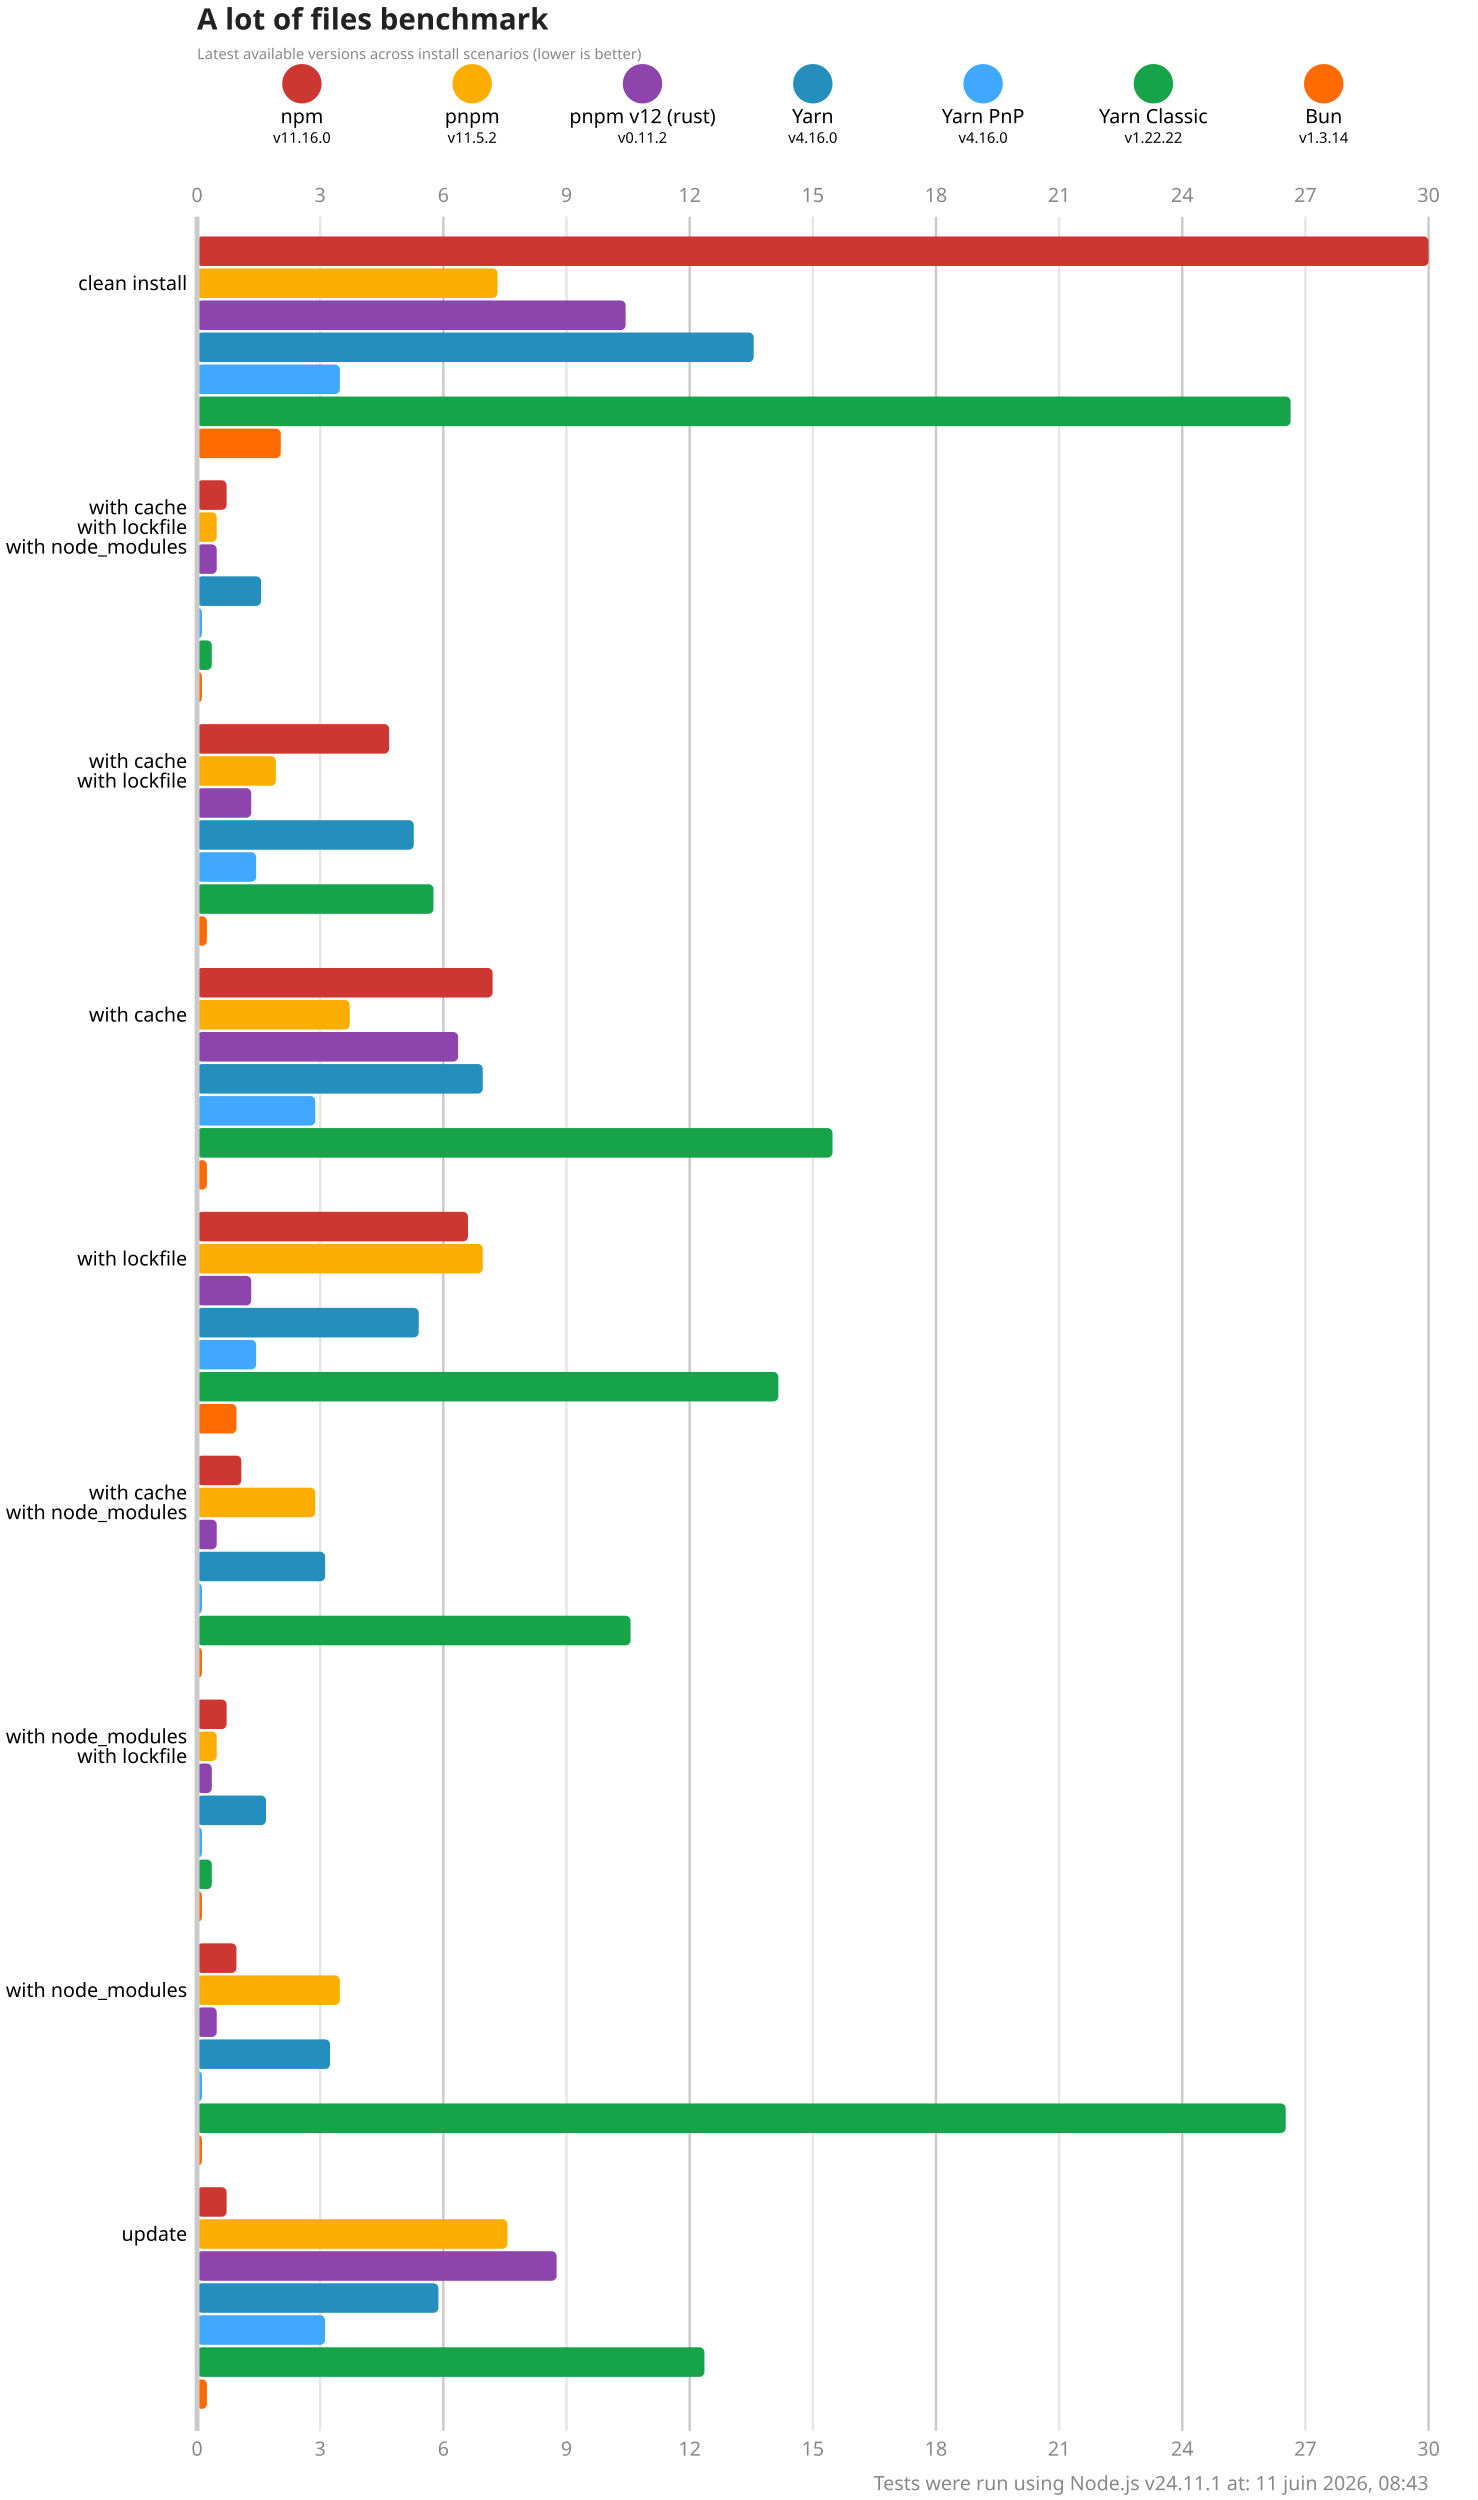
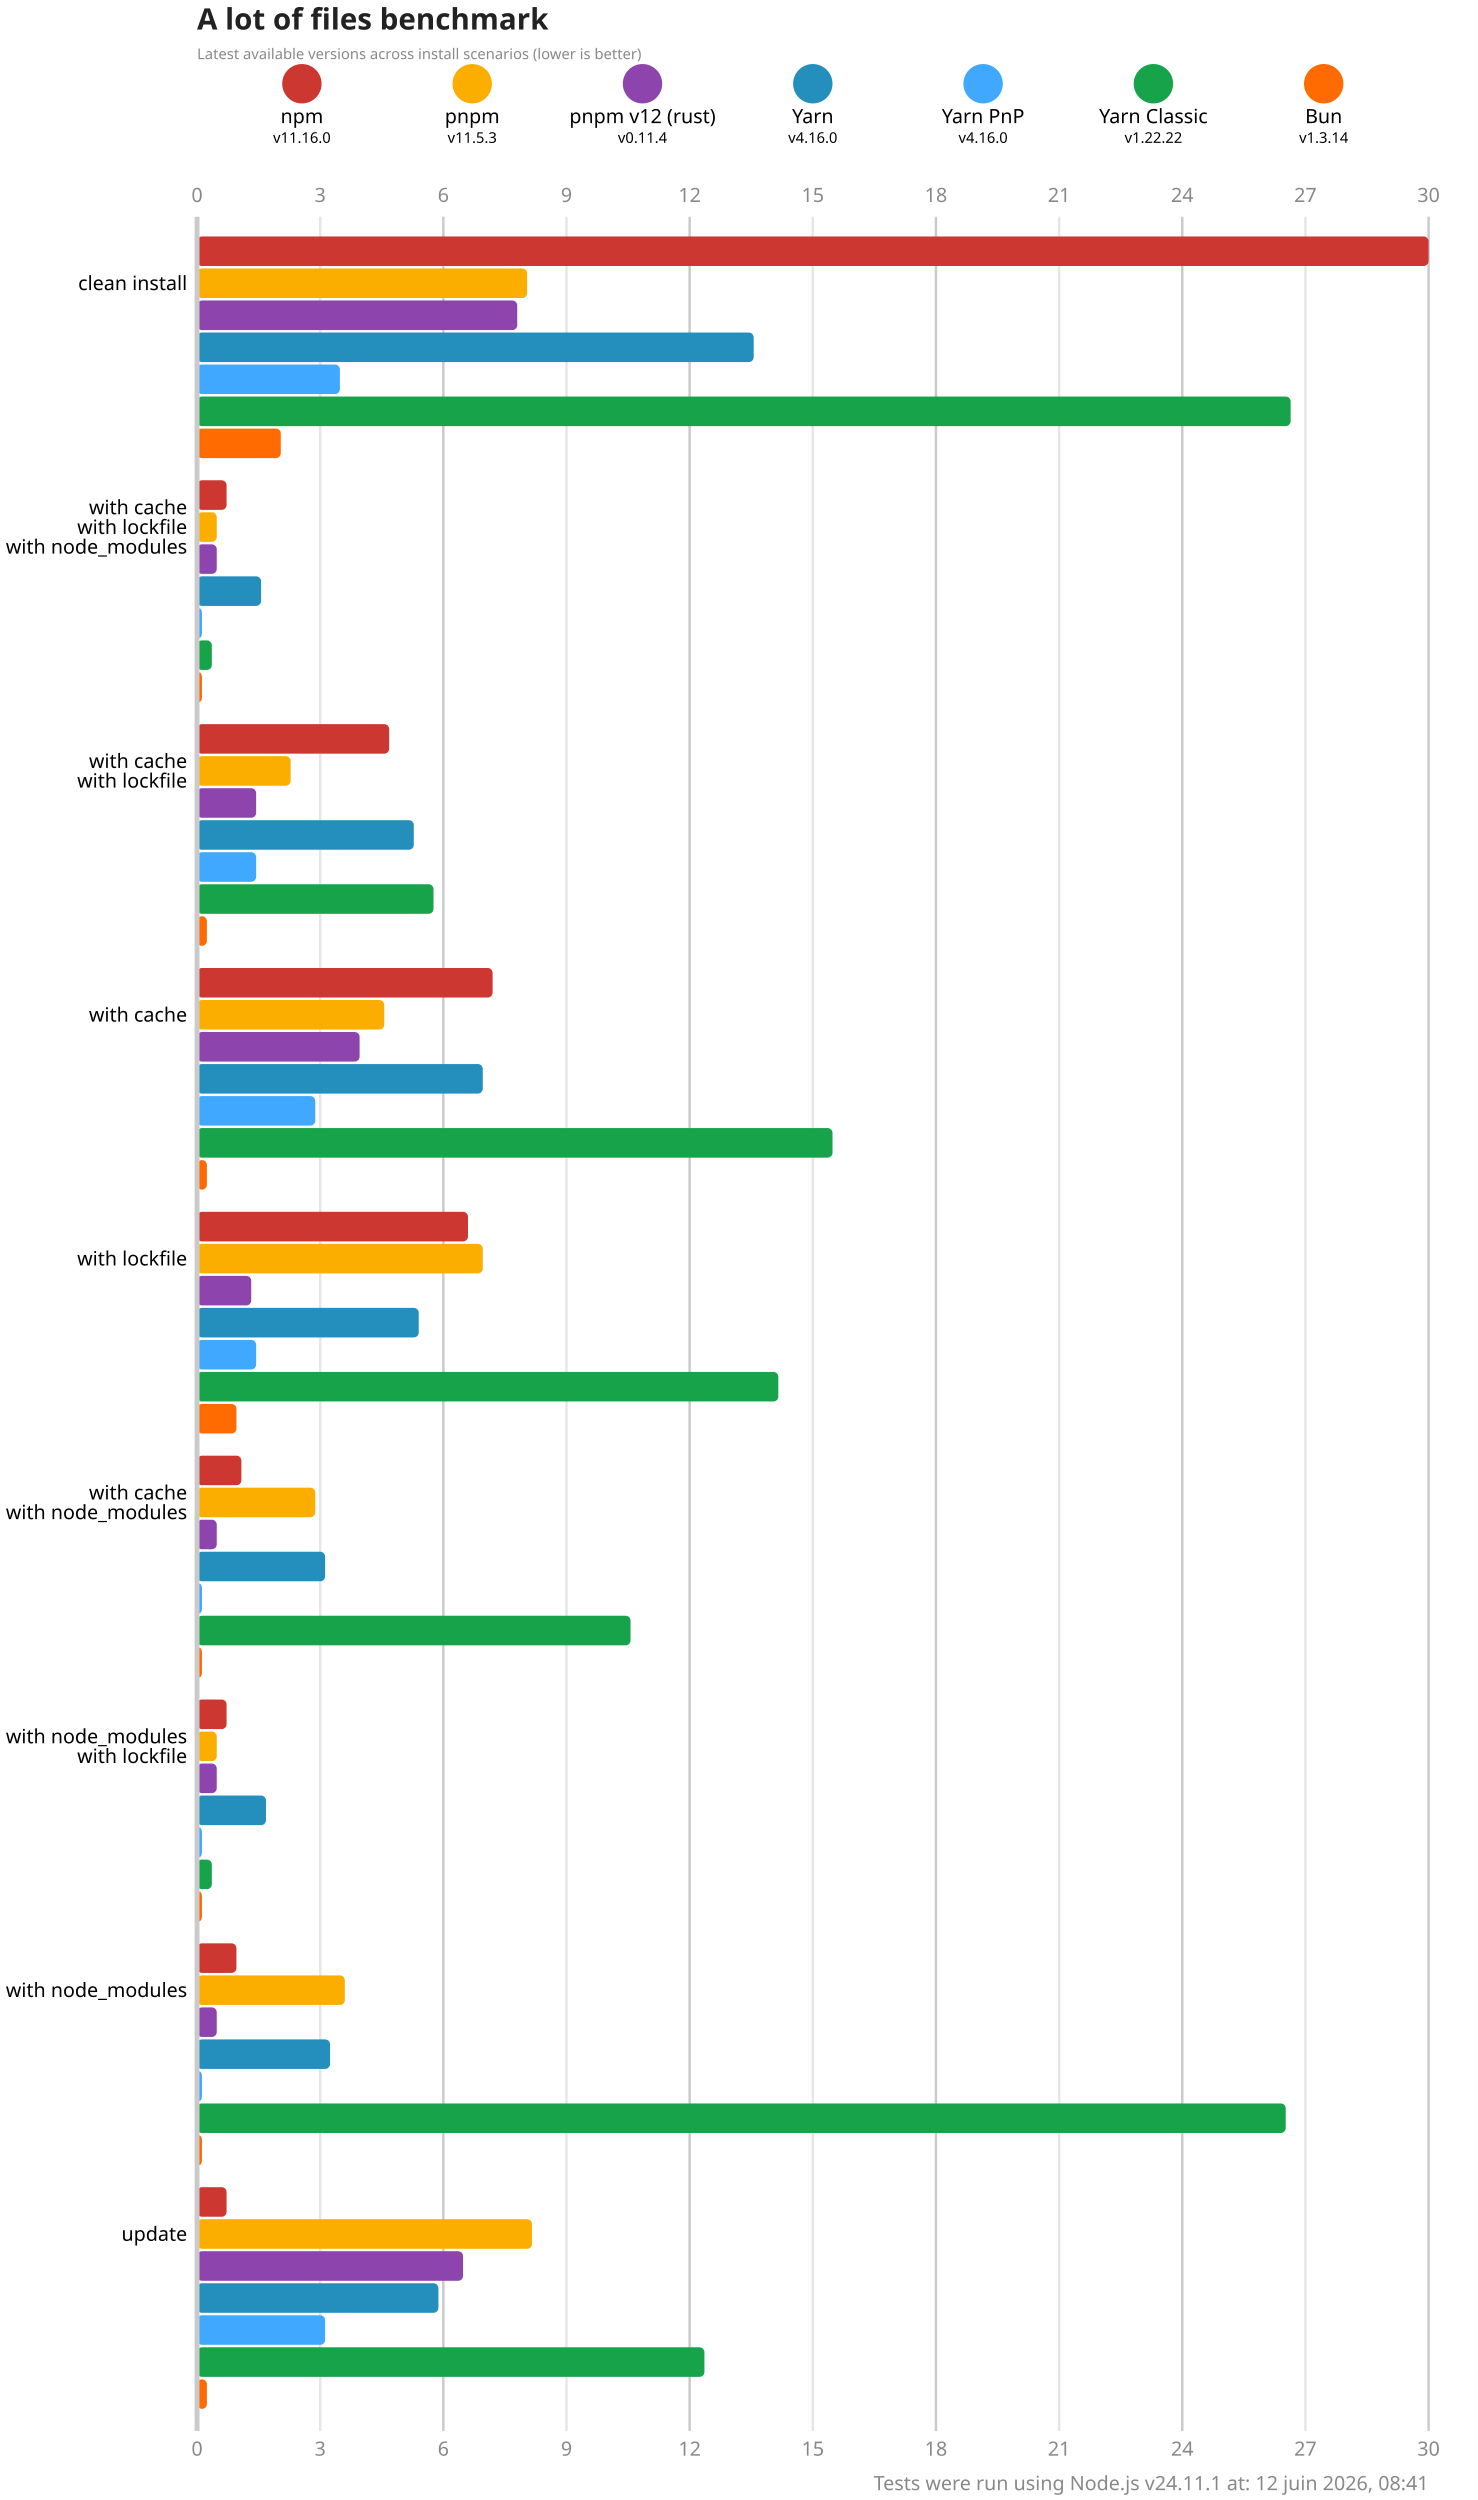
<svg xmlns="http://www.w3.org/2000/svg" version="1.1" viewBox="0 0 300 507.5">
  <style>
    .font { font-family: sans-serif; }
    .s3 { font-size: 3px; }
    .s4 { font-size: 4px; }
    .s5 { font-size: 5px; }
    .s6 { font-size: 6px; }
    .title { fill: #222; font-weight: 600; }
    .line { stroke: #cacaca; }
    .lineMinor { stroke: #e6e6e6; }
    .width { stroke-width: 0.5; }
    .text { fill: #888; }
  </style>
  <rect x="0" y="0" width="300" height="507.5" fill="#fff" />
  <text x="40" y="6" class="font s6 title">A lot of files benchmark</text>
  <text x="40" y="12" class="font s3 text">Latest available versions across install scenarios (lower is better)</text>
  <circle cx="61.286" cy="17" r="4" fill="#cd3731" />
  <text x="61.286" y="25" class="font s4" text-anchor="middle">npm</text>
  <text x="61.286" y="29" class="font s3" text-anchor="middle">v11.16.0</text>
  <circle cx="95.857" cy="17" r="4" fill="#fbae00" />
  <text x="95.857" y="25" class="font s4" text-anchor="middle">pnpm</text>
-   <text x="95.857" y="29" class="font s3" text-anchor="middle">v11.5.2</text>
+   <text x="95.857" y="29" class="font s3" text-anchor="middle">v11.5.3</text>
  <circle cx="130.429" cy="17" r="4" fill="#8e44ad" />
  <text x="130.429" y="25" class="font s4" text-anchor="middle">pnpm v12 (rust)</text>
-   <text x="130.429" y="29" class="font s3" text-anchor="middle">v0.11.2</text>
+   <text x="130.429" y="29" class="font s3" text-anchor="middle">v0.11.4</text>
  <circle cx="165" cy="17" r="4" fill="#248ebd" />
  <text x="165" y="25" class="font s4" text-anchor="middle">Yarn</text>
  <text x="165" y="29" class="font s3" text-anchor="middle">v4.16.0</text>
  <circle cx="199.571" cy="17" r="4" fill="#40a9ff" />
  <text x="199.571" y="25" class="font s4" text-anchor="middle">Yarn PnP</text>
  <text x="199.571" y="29" class="font s3" text-anchor="middle">v4.16.0</text>
  <circle cx="234.143" cy="17" r="4" fill="#16a34a" />
  <text x="234.143" y="25" class="font s4" text-anchor="middle">Yarn Classic</text>
  <text x="234.143" y="29" class="font s3" text-anchor="middle">v1.22.22</text>
  <circle cx="268.714" cy="17" r="4" fill="#ff6b00" />
  <text x="268.714" y="25" class="font s4" text-anchor="middle">Bun</text>
  <text x="268.714" y="29" class="font s3" text-anchor="middle">v1.3.14</text>
  <text x="40" y="41" class="font s4 text" text-anchor="middle">0</text>
  <text x="40" y="498.5" class="font s4 text" text-anchor="middle">0</text>
  <line x1="65" y1="44" x2="65" y2="493.5" class="lineMinor width" />
  <text x="65" y="41" class="font s4 text" text-anchor="middle">3</text>
  <text x="65" y="498.5" class="font s4 text" text-anchor="middle">3</text>
  <line x1="90" y1="44" x2="90" y2="493.5" class="line width" />
  <text x="90" y="41" class="font s4 text" text-anchor="middle">6</text>
  <text x="90" y="498.5" class="font s4 text" text-anchor="middle">6</text>
  <line x1="115" y1="44" x2="115" y2="493.5" class="lineMinor width" />
  <text x="115" y="41" class="font s4 text" text-anchor="middle">9</text>
  <text x="115" y="498.5" class="font s4 text" text-anchor="middle">9</text>
  <line x1="140" y1="44" x2="140" y2="493.5" class="line width" />
  <text x="140" y="41" class="font s4 text" text-anchor="middle">12</text>
  <text x="140" y="498.5" class="font s4 text" text-anchor="middle">12</text>
  <line x1="165" y1="44" x2="165" y2="493.5" class="lineMinor width" />
  <text x="165" y="41" class="font s4 text" text-anchor="middle">15</text>
  <text x="165" y="498.5" class="font s4 text" text-anchor="middle">15</text>
  <line x1="190" y1="44" x2="190" y2="493.5" class="line width" />
  <text x="190" y="41" class="font s4 text" text-anchor="middle">18</text>
  <text x="190" y="498.5" class="font s4 text" text-anchor="middle">18</text>
  <line x1="215" y1="44" x2="215" y2="493.5" class="lineMinor width" />
  <text x="215" y="41" class="font s4 text" text-anchor="middle">21</text>
  <text x="215" y="498.5" class="font s4 text" text-anchor="middle">21</text>
  <line x1="240" y1="44" x2="240" y2="493.5" class="line width" />
  <text x="240" y="41" class="font s4 text" text-anchor="middle">24</text>
  <text x="240" y="498.5" class="font s4 text" text-anchor="middle">24</text>
  <line x1="265" y1="44" x2="265" y2="493.5" class="lineMinor width" />
  <text x="265" y="41" class="font s4 text" text-anchor="middle">27</text>
  <text x="265" y="498.5" class="font s4 text" text-anchor="middle">27</text>
  <line x1="290" y1="44" x2="290" y2="493.5" class="line width" />
  <text x="290" y="41" class="font s4 text" text-anchor="middle">30</text>
  <text x="290" y="498.5" class="font s4 text" text-anchor="middle">30</text>
  <rect x="40" y="48" width="250" height="6" fill="#cd3731" rx="1" ry="1" />
-   <rect x="40" y="54.5" width="61" height="6" fill="#fbae00" rx="1" ry="1" />
-   <rect x="40" y="61" width="87" height="6" fill="#8e44ad" rx="1" ry="1" />
+   <rect x="40" y="54.5" width="67" height="6" fill="#fbae00" rx="1" ry="1" />
+   <rect x="40" y="61" width="65" height="6" fill="#8e44ad" rx="1" ry="1" />
  <rect x="40" y="67.5" width="113" height="6" fill="#248ebd" rx="1" ry="1" />
  <rect x="40" y="74" width="29" height="6" fill="#40a9ff" rx="1" ry="1" />
  <rect x="40" y="80.5" width="222" height="6" fill="#16a34a" rx="1" ry="1" />
  <rect x="40" y="87" width="17" height="6" fill="#ff6b00" rx="1" ry="1" />
  <rect x="40" y="97.5" width="6" height="6" fill="#cd3731" rx="1" ry="1" />
  <rect x="40" y="104" width="4" height="6" fill="#fbae00" rx="1" ry="1" />
  <rect x="40" y="110.5" width="4" height="6" fill="#8e44ad" rx="1" ry="1" />
  <rect x="40" y="117" width="13" height="6" fill="#248ebd" rx="1" ry="1" />
  <rect x="40" y="123.5" width="1" height="6" fill="#40a9ff" rx="1" ry="1" />
  <rect x="40" y="130" width="3" height="6" fill="#16a34a" rx="1" ry="1" />
  <rect x="40" y="136.5" width="1" height="6" fill="#ff6b00" rx="1" ry="1" />
  <rect x="40" y="147" width="39" height="6" fill="#cd3731" rx="1" ry="1" />
-   <rect x="40" y="153.5" width="16" height="6" fill="#fbae00" rx="1" ry="1" />
-   <rect x="40" y="160" width="11" height="6" fill="#8e44ad" rx="1" ry="1" />
+   <rect x="40" y="153.5" width="19" height="6" fill="#fbae00" rx="1" ry="1" />
+   <rect x="40" y="160" width="12" height="6" fill="#8e44ad" rx="1" ry="1" />
  <rect x="40" y="166.5" width="44" height="6" fill="#248ebd" rx="1" ry="1" />
  <rect x="40" y="173" width="12" height="6" fill="#40a9ff" rx="1" ry="1" />
  <rect x="40" y="179.5" width="48" height="6" fill="#16a34a" rx="1" ry="1" />
  <rect x="40" y="186" width="2" height="6" fill="#ff6b00" rx="1" ry="1" />
  <rect x="40" y="196.5" width="60" height="6" fill="#cd3731" rx="1" ry="1" />
-   <rect x="40" y="203" width="31" height="6" fill="#fbae00" rx="1" ry="1" />
-   <rect x="40" y="209.5" width="53" height="6" fill="#8e44ad" rx="1" ry="1" />
+   <rect x="40" y="203" width="38" height="6" fill="#fbae00" rx="1" ry="1" />
+   <rect x="40" y="209.5" width="33" height="6" fill="#8e44ad" rx="1" ry="1" />
  <rect x="40" y="216" width="58" height="6" fill="#248ebd" rx="1" ry="1" />
  <rect x="40" y="222.5" width="24" height="6" fill="#40a9ff" rx="1" ry="1" />
  <rect x="40" y="229" width="129" height="6" fill="#16a34a" rx="1" ry="1" />
  <rect x="40" y="235.5" width="2" height="6" fill="#ff6b00" rx="1" ry="1" />
  <rect x="40" y="246" width="55" height="6" fill="#cd3731" rx="1" ry="1" />
  <rect x="40" y="252.5" width="58" height="6" fill="#fbae00" rx="1" ry="1" />
  <rect x="40" y="259" width="11" height="6" fill="#8e44ad" rx="1" ry="1" />
  <rect x="40" y="265.5" width="45" height="6" fill="#248ebd" rx="1" ry="1" />
  <rect x="40" y="272" width="12" height="6" fill="#40a9ff" rx="1" ry="1" />
  <rect x="40" y="278.5" width="118" height="6" fill="#16a34a" rx="1" ry="1" />
  <rect x="40" y="285" width="8" height="6" fill="#ff6b00" rx="1" ry="1" />
  <rect x="40" y="295.5" width="9" height="6" fill="#cd3731" rx="1" ry="1" />
  <rect x="40" y="302" width="24" height="6" fill="#fbae00" rx="1" ry="1" />
  <rect x="40" y="308.5" width="4" height="6" fill="#8e44ad" rx="1" ry="1" />
  <rect x="40" y="315" width="26" height="6" fill="#248ebd" rx="1" ry="1" />
  <rect x="40" y="321.5" width="1" height="6" fill="#40a9ff" rx="1" ry="1" />
  <rect x="40" y="328" width="88" height="6" fill="#16a34a" rx="1" ry="1" />
  <rect x="40" y="334.5" width="1" height="6" fill="#ff6b00" rx="1" ry="1" />
  <rect x="40" y="345" width="6" height="6" fill="#cd3731" rx="1" ry="1" />
  <rect x="40" y="351.5" width="4" height="6" fill="#fbae00" rx="1" ry="1" />
-   <rect x="40" y="358" width="3" height="6" fill="#8e44ad" rx="1" ry="1" />
+   <rect x="40" y="358" width="4" height="6" fill="#8e44ad" rx="1" ry="1" />
  <rect x="40" y="364.5" width="14" height="6" fill="#248ebd" rx="1" ry="1" />
  <rect x="40" y="371" width="1" height="6" fill="#40a9ff" rx="1" ry="1" />
  <rect x="40" y="377.5" width="3" height="6" fill="#16a34a" rx="1" ry="1" />
  <rect x="40" y="384" width="1" height="6" fill="#ff6b00" rx="1" ry="1" />
  <rect x="40" y="394.5" width="8" height="6" fill="#cd3731" rx="1" ry="1" />
-   <rect x="40" y="401" width="29" height="6" fill="#fbae00" rx="1" ry="1" />
+   <rect x="40" y="401" width="30" height="6" fill="#fbae00" rx="1" ry="1" />
  <rect x="40" y="407.5" width="4" height="6" fill="#8e44ad" rx="1" ry="1" />
  <rect x="40" y="414" width="27" height="6" fill="#248ebd" rx="1" ry="1" />
  <rect x="40" y="420.5" width="1" height="6" fill="#40a9ff" rx="1" ry="1" />
  <rect x="40" y="427" width="221" height="6" fill="#16a34a" rx="1" ry="1" />
  <rect x="40" y="433.5" width="1" height="6" fill="#ff6b00" rx="1" ry="1" />
  <rect x="40" y="444" width="6" height="6" fill="#cd3731" rx="1" ry="1" />
-   <rect x="40" y="450.5" width="63" height="6" fill="#fbae00" rx="1" ry="1" />
-   <rect x="40" y="457" width="73" height="6" fill="#8e44ad" rx="1" ry="1" />
+   <rect x="40" y="450.5" width="68" height="6" fill="#fbae00" rx="1" ry="1" />
+   <rect x="40" y="457" width="54" height="6" fill="#8e44ad" rx="1" ry="1" />
  <rect x="40" y="463.5" width="49" height="6" fill="#248ebd" rx="1" ry="1" />
  <rect x="40" y="470" width="26" height="6" fill="#40a9ff" rx="1" ry="1" />
  <rect x="40" y="476.5" width="103" height="6" fill="#16a34a" rx="1" ry="1" />
  <rect x="40" y="483" width="2" height="6" fill="#ff6b00" rx="1" ry="1" />
  <line x1="40" y1="44" x2="40" y2="493.5" class="line" />
  <text x="38" y="57.5" class="font s4" dominant-baseline="middle" text-anchor="end">clean install</text>
  <text x="38" y="103" class="font s4" dominant-baseline="middle" text-anchor="end">with cache</text>
  <text x="38" y="107" class="font s4" dominant-baseline="middle" text-anchor="end">with lockfile</text>
  <text x="38" y="111" class="font s4" dominant-baseline="middle" text-anchor="end">with node_modules</text>
  <text x="38" y="154.5" class="font s4" dominant-baseline="middle" text-anchor="end">with cache</text>
  <text x="38" y="158.5" class="font s4" dominant-baseline="middle" text-anchor="end">with lockfile</text>
  <text x="38" y="206" class="font s4" dominant-baseline="middle" text-anchor="end">with cache</text>
  <text x="38" y="255.5" class="font s4" dominant-baseline="middle" text-anchor="end">with lockfile</text>
  <text x="38" y="303" class="font s4" dominant-baseline="middle" text-anchor="end">with cache</text>
  <text x="38" y="307" class="font s4" dominant-baseline="middle" text-anchor="end">with node_modules</text>
  <text x="38" y="352.5" class="font s4" dominant-baseline="middle" text-anchor="end">with node_modules</text>
  <text x="38" y="356.5" class="font s4" dominant-baseline="middle" text-anchor="end">with lockfile</text>
  <text x="38" y="404" class="font s4" dominant-baseline="middle" text-anchor="end">with node_modules</text>
  <text x="38" y="453.5" class="font s4" dominant-baseline="middle" text-anchor="end">update</text>
-   <text x="290" y="505.5" class="font s4 text" text-anchor="end">Tests were run using Node.js v24.11.1 at: 11 juin 2026, 08:43</text>
+   <text x="290" y="505.5" class="font s4 text" text-anchor="end">Tests were run using Node.js v24.11.1 at: 12 juin 2026, 08:41</text>
</svg>
